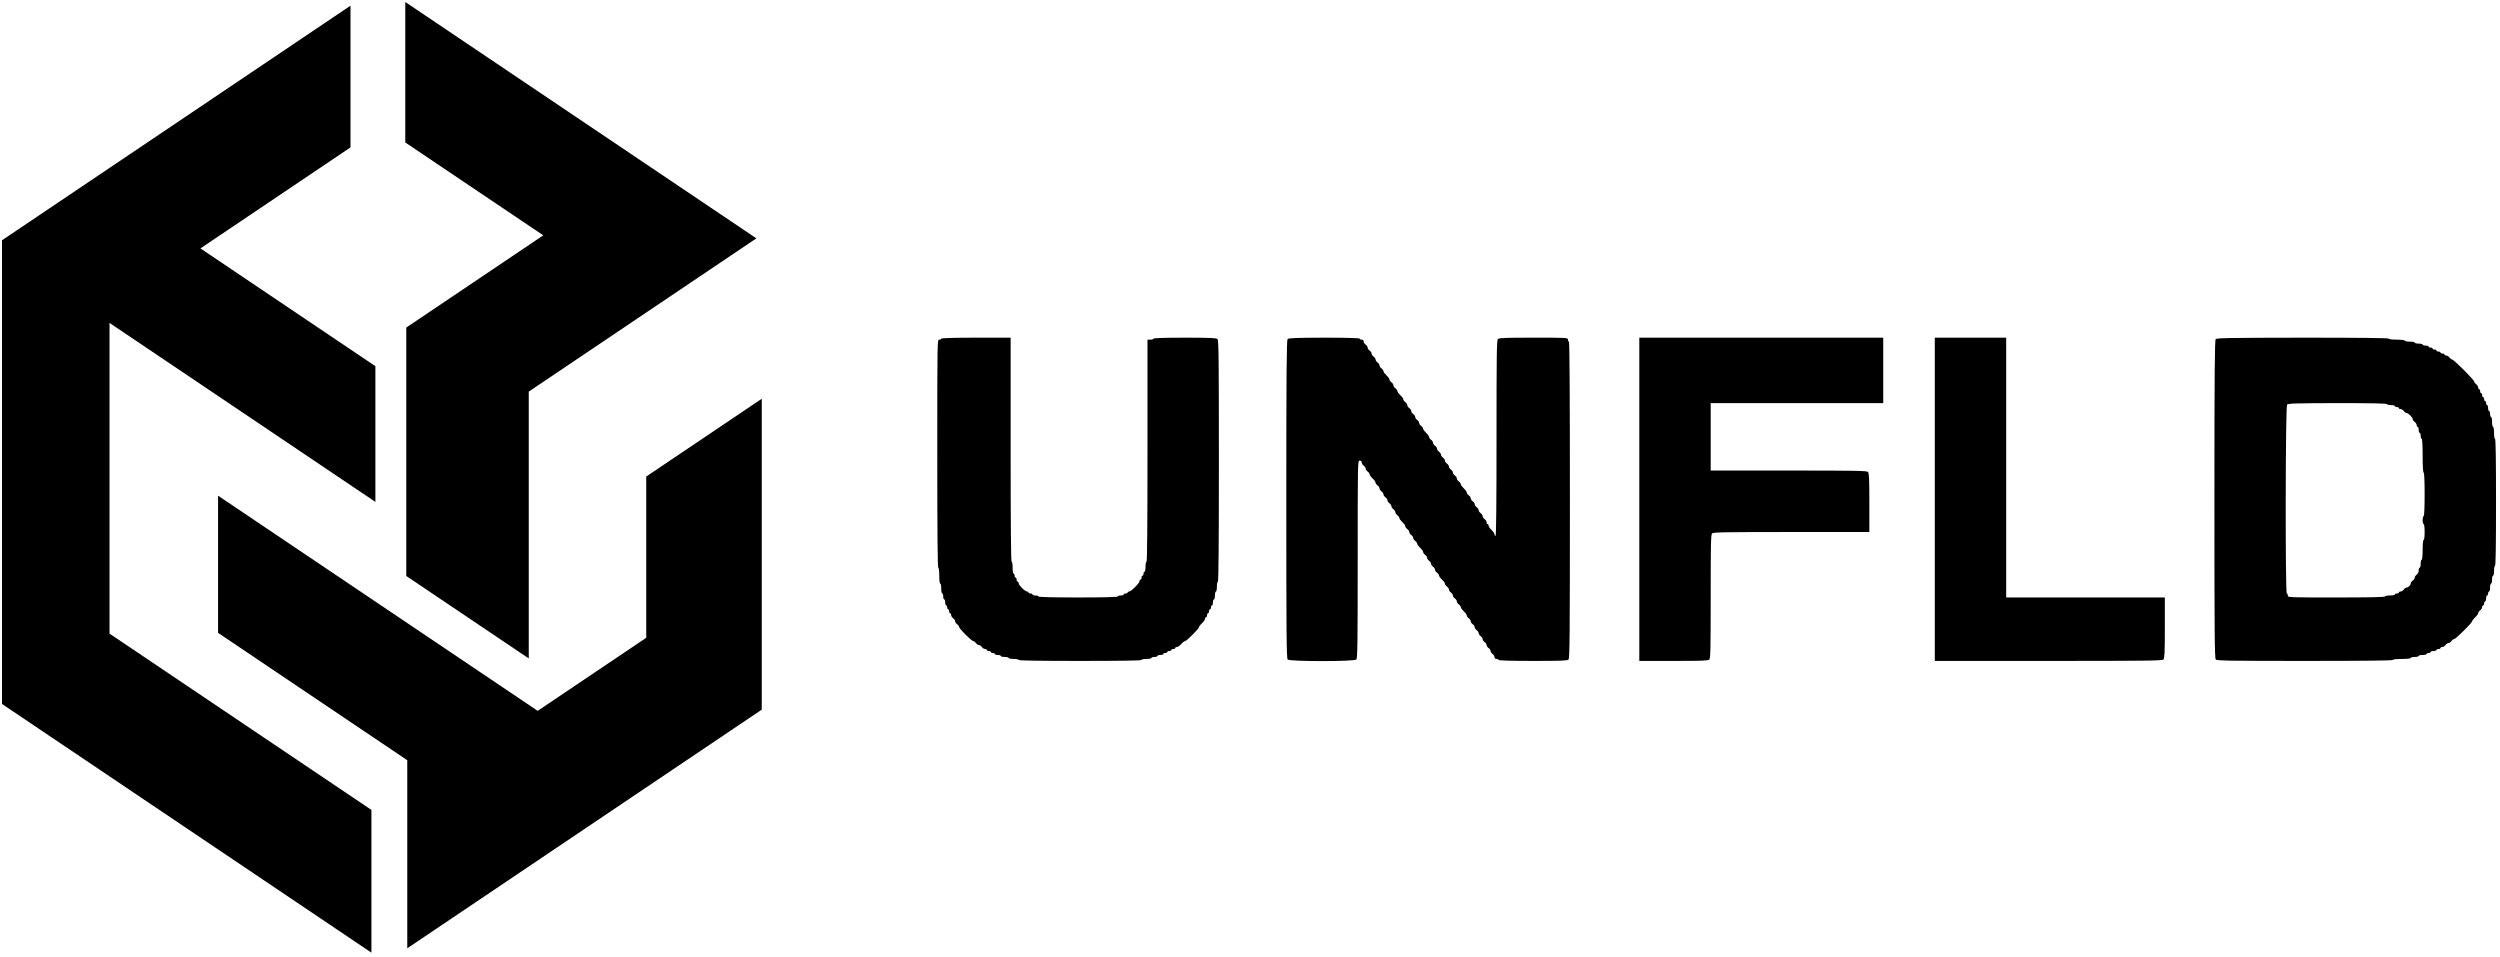
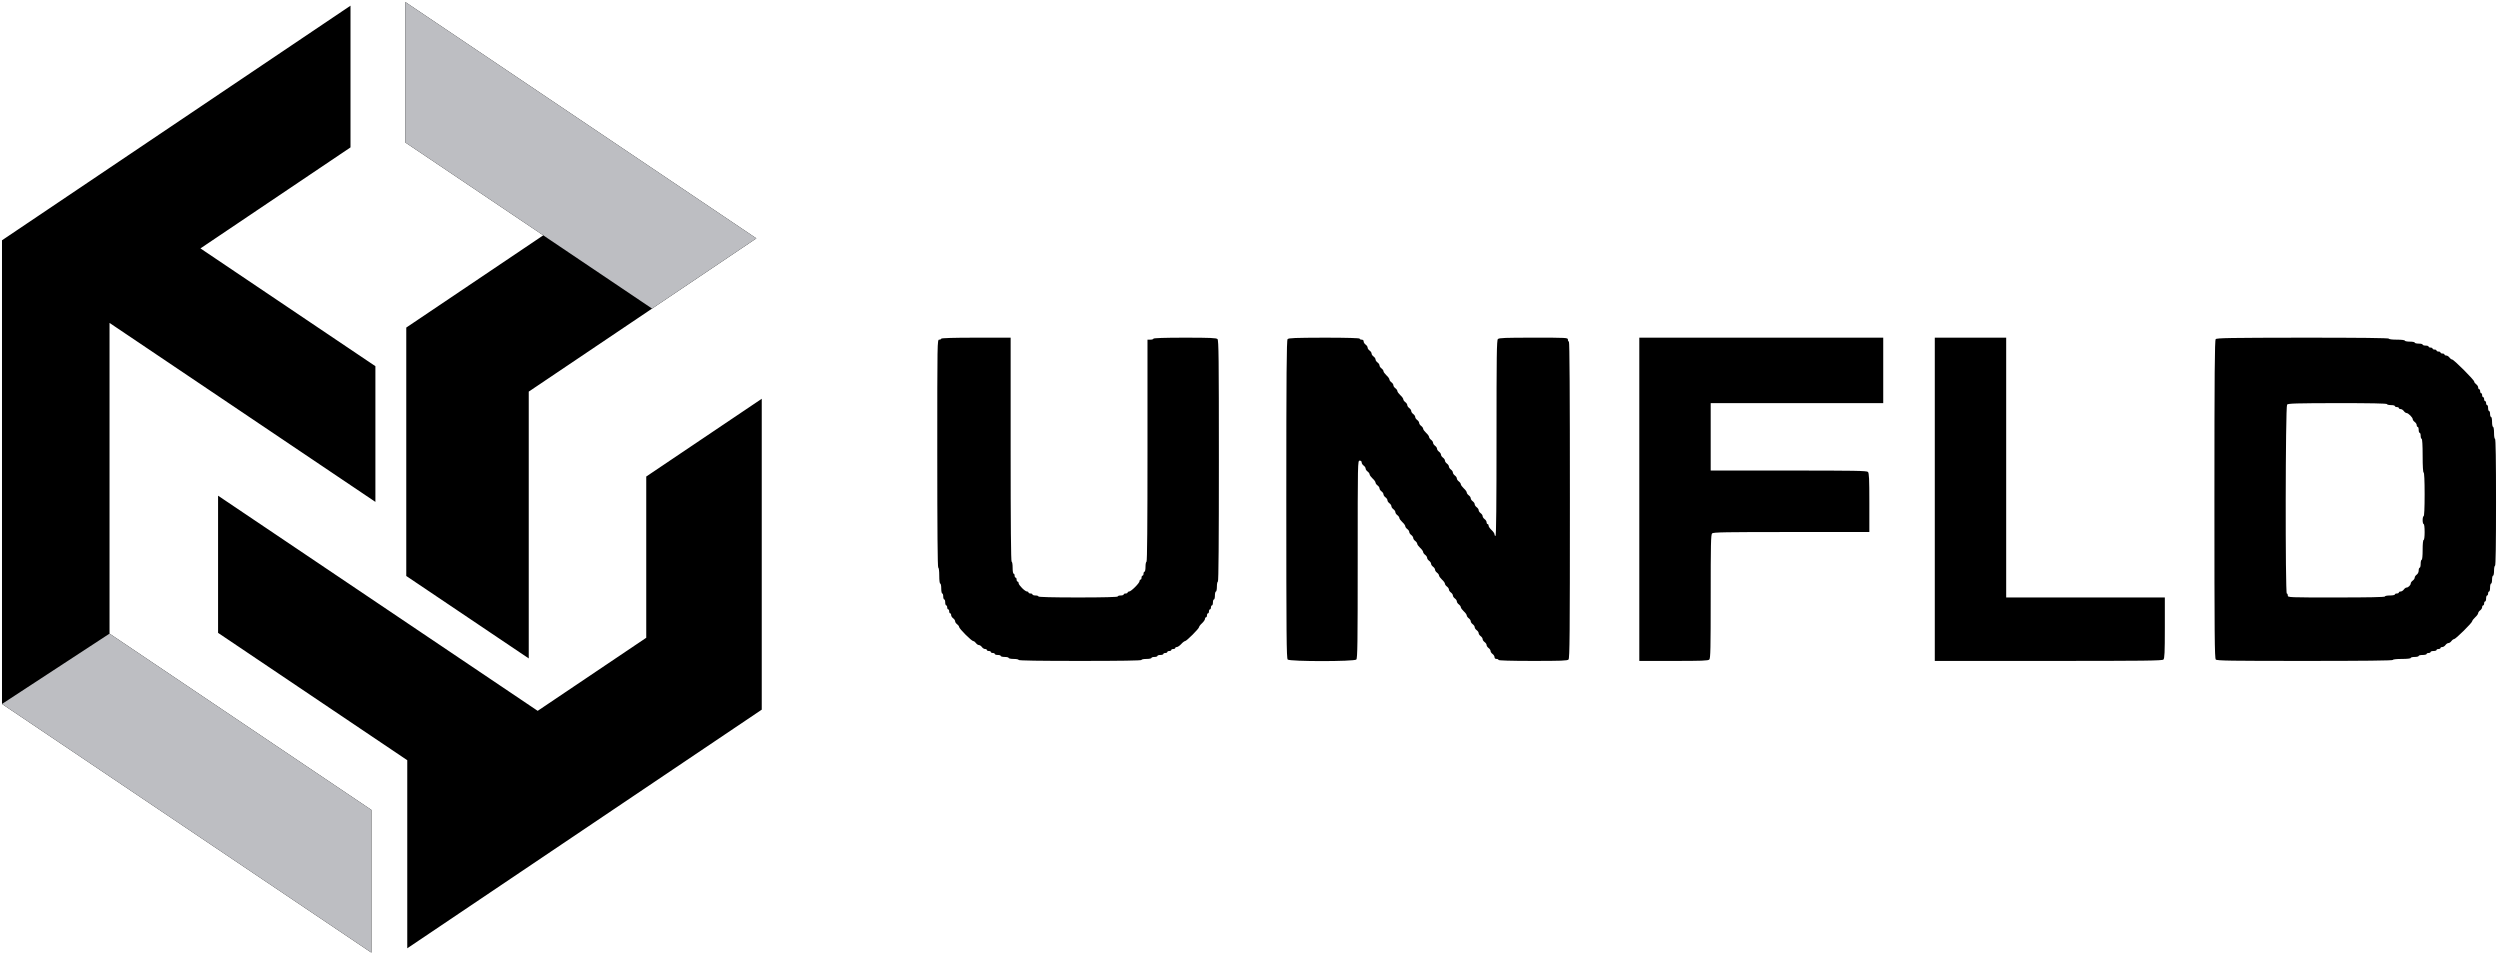
<svg xmlns="http://www.w3.org/2000/svg" viewBox="0 0 1255.33 480.36" fill="currentColor" role="img" aria-label="UNFLD">
  <g transform="translate(1.00 1.00)">
    <path d="M175.00 73.01L99.65 123.73L187.50 182.88L187.50 251.02L54.00 161.15L54.00 317.16L185.50 405.69L185.50 477.36L0.00 352.48L0.00 119.66L175.00 1.85ZM381.50 355.34L203.50 475.17L203.50 380.73L108.50 316.78L108.50 247.90L268.99 355.94L323.50 319.24L323.50 238.28L381.50 199.23ZM378.80 118.69L264.50 195.64L264.50 329.62L203.00 288.22L203.00 163.48L271.79 117.17L202.50 70.53L202.50 0.00Z" />
+     <path fill="#BDBEC2" d="M202.50 0.00L378.80 118.69L326.42 153.95L202.50 70.53ZM0.00 352.48L185.50 477.36L185.50 405.69L54.00 317.16Z" />
    <g transform="translate(469.6345 168.5561) scale(0.497899) translate(-16 -16)">
      <g transform="translate(0 360) scale(0.1 -0.1)">
        <path d="M200 3430 c0 -5 -9 -10 -20 -10 -20 0 -20 -7 -20 -1150 0 -760 3 -1150 10 -1150 6 0 10 -33 10 -80 0 -47 4 -80 10 -80 6 0 10 -22 10 -50 0 -27 5 -50 10 -50 6 0 10 -13 10 -30 0 -16 5 -30 10 -30 6 0 10 -13 10 -30 0 -16 5 -30 10 -30 6 0 10 -9 10 -20 0 -11 5 -20 10 -20 6 0 10 -9 10 -20 0 -11 5 -20 10 -20 6 0 10 -8 10 -18 0 -10 9 -24 20 -32 11 -8 20 -21 20 -30 0 -9 9 -22 20 -30 11 -8 20 -20 20 -27 0 -17 126 -143 143 -143 7 0 19 -9 27 -20 8 -11 21 -20 30 -20 9 0 22 -9 30 -20 8 -11 22 -20 32 -20 10 0 18 -4 18 -10 0 -5 9 -10 20 -10 11 0 20 -4 20 -10 0 -5 9 -10 20 -10 11 0 20 -4 20 -10 0 -5 14 -10 30 -10 17 0 30 -4 30 -10 0 -5 18 -10 40 -10 22 0 40 -4 40 -10 0 -5 23 -10 50 -10 28 0 50 -4 50 -10 0 -7 213 -10 620 -10 407 0 620 3 620 10 0 6 23 10 50 10 28 0 50 5 50 10 0 6 14 10 30 10 17 0 30 5 30 10 0 6 14 10 30 10 17 0 30 5 30 10 0 6 9 10 20 10 11 0 20 5 20 10 0 6 9 10 20 10 11 0 20 5 20 10 0 6 9 10 20 10 11 0 20 5 20 10 0 6 7 10 16 10 9 0 29 14 44 30 15 17 33 30 39 30 15 0 141 126 141 141 0 6 13 24 30 39 16 15 30 35 30 44 0 9 5 16 10 16 6 0 10 9 10 20 0 11 5 20 10 20 6 0 10 9 10 20 0 11 5 20 10 20 6 0 10 9 10 20 0 11 5 20 10 20 6 0 10 14 10 30 0 17 5 30 10 30 6 0 10 18 10 40 0 22 5 40 10 40 6 0 10 23 10 50 0 28 5 50 10 50 7 0 10 412 10 1216 0 1040 -2 1217 -14 1230 -12 11 -70 14 -330 14 -204 0 -316 -4 -316 -10 0 -5 -13 -10 -30 -10 l-30 0 0 -1120 c0 -740 -3 -1120 -10 -1120 -5 0 -10 -22 -10 -50 0 -27 -4 -50 -10 -50 -5 0 -10 -9 -10 -20 0 -11 -4 -20 -10 -20 -5 0 -10 -9 -10 -20 0 -11 -4 -20 -10 -20 -5 0 -10 -7 -10 -15 0 -20 -85 -105 -105 -105 -8 0 -15 -4 -15 -10 0 -5 -9 -10 -20 -10 -11 0 -20 -4 -20 -10 0 -5 -13 -10 -30 -10 -16 0 -30 -4 -30 -10 0 -6 -140 -10 -400 -10 -260 0 -400 4 -400 10 0 6 -13 10 -30 10 -16 0 -30 5 -30 10 0 6 -9 10 -20 10 -11 0 -20 5 -20 10 0 6 -7 10 -15 10 -20 0 -85 65 -85 85 0 8 -4 15 -10 15 -5 0 -10 9 -10 20 0 11 -4 20 -10 20 -5 0 -10 9 -10 20 0 11 -4 20 -10 20 -6 0 -10 27 -10 60 0 33 -4 60 -10 60 -7 0 -10 383 -10 1130 l0 1130 -350 0 c-227 0 -350 -4 -350 -10z M3693 3425 c-10 -11 -13 -349 -13 -1615 0 -1375 2 -1603 14 -1616 21 -21 671 -21 692 0 12 12 14 161 14 1010 0 989 0 996 20 996 13 0 20 -7 20 -18 0 -10 9 -24 20 -32 11 -8 20 -21 20 -30 0 -9 9 -22 20 -30 11 -8 20 -21 20 -28 0 -8 14 -27 30 -42 17 -15 30 -34 30 -42 0 -7 9 -20 20 -28 11 -8 20 -21 20 -30 0 -9 9 -22 20 -30 11 -8 20 -21 20 -30 0 -9 9 -22 20 -30 11 -8 20 -21 20 -30 0 -9 9 -22 20 -30 11 -8 20 -21 20 -30 0 -9 9 -22 20 -30 11 -8 20 -21 20 -30 0 -9 9 -22 20 -30 11 -8 20 -21 20 -28 0 -8 14 -27 30 -42 17 -15 30 -34 30 -42 0 -7 9 -20 20 -28 11 -8 20 -21 20 -30 0 -9 9 -22 20 -30 11 -8 20 -21 20 -30 0 -9 9 -22 20 -30 11 -8 20 -21 20 -28 0 -8 14 -27 30 -42 17 -15 30 -34 30 -42 0 -7 9 -20 20 -28 11 -8 20 -21 20 -30 0 -9 9 -22 20 -30 11 -8 20 -21 20 -30 0 -9 9 -22 20 -30 11 -8 20 -21 20 -30 0 -9 9 -22 20 -30 11 -8 20 -21 20 -28 0 -8 14 -27 30 -42 17 -15 30 -34 30 -42 0 -7 9 -20 20 -28 11 -8 20 -21 20 -30 0 -9 9 -22 20 -30 11 -8 20 -21 20 -30 0 -9 9 -22 20 -30 11 -8 20 -21 20 -30 0 -9 9 -22 20 -30 11 -8 20 -21 20 -28 0 -8 14 -27 30 -42 17 -15 30 -34 30 -42 0 -7 9 -20 20 -28 11 -8 20 -21 20 -30 0 -9 9 -22 20 -30 11 -8 20 -21 20 -30 0 -9 9 -22 20 -30 11 -8 20 -21 20 -30 0 -9 9 -22 20 -30 11 -8 20 -21 20 -30 0 -9 9 -22 20 -30 11 -8 20 -21 20 -30 0 -9 9 -22 20 -30 11 -8 20 -21 20 -30 0 -9 9 -22 20 -30 11 -8 20 -22 20 -32 0 -11 7 -18 20 -18 11 0 20 -4 20 -10 0 -6 122 -10 346 -10 286 0 348 2 360 14 12 13 14 241 14 1610 0 1057 -3 1596 -10 1596 -5 0 -10 9 -10 20 0 20 -7 20 -346 20 -286 0 -348 -2 -360 -14 -12 -12 -14 -159 -14 -1000 0 -651 -3 -986 -10 -986 -5 0 -10 7 -10 16 0 9 -13 29 -30 44 -16 15 -30 35 -30 44 0 9 -4 16 -10 16 -5 0 -10 8 -10 18 0 10 -9 24 -20 32 -11 8 -20 21 -20 30 0 9 -9 22 -20 30 -11 8 -20 21 -20 30 0 9 -9 22 -20 30 -11 8 -20 21 -20 30 0 9 -9 22 -20 30 -11 8 -20 21 -20 30 0 9 -9 22 -20 30 -11 8 -20 21 -20 28 0 8 -13 27 -30 42 -16 15 -30 34 -30 42 0 7 -9 20 -20 28 -11 8 -20 21 -20 30 0 9 -9 22 -20 30 -11 8 -20 21 -20 30 0 9 -9 22 -20 30 -11 8 -20 21 -20 30 0 9 -9 22 -20 30 -11 8 -20 21 -20 30 0 9 -9 22 -20 30 -11 8 -20 21 -20 30 0 9 -9 22 -20 30 -11 8 -20 21 -20 30 0 9 -9 22 -20 30 -11 8 -20 21 -20 30 0 9 -9 22 -20 30 -11 8 -20 21 -20 28 0 8 -13 27 -30 42 -16 15 -30 34 -30 42 0 7 -9 20 -20 28 -11 8 -20 21 -20 30 0 9 -9 22 -20 30 -11 8 -20 21 -20 30 0 9 -9 22 -20 30 -11 8 -20 21 -20 30 0 9 -9 22 -20 30 -11 8 -20 21 -20 30 0 9 -9 22 -20 30 -11 8 -20 21 -20 28 0 8 -13 27 -30 42 -16 15 -30 34 -30 42 0 7 -9 20 -20 28 -11 8 -20 21 -20 30 0 9 -9 22 -20 30 -11 8 -20 21 -20 28 0 8 -13 27 -30 42 -16 15 -30 34 -30 42 0 7 -9 20 -20 28 -11 8 -20 21 -20 30 0 9 -9 22 -20 30 -11 8 -20 21 -20 30 0 9 -9 22 -20 30 -11 8 -20 21 -20 30 0 9 -9 22 -20 30 -11 8 -20 21 -20 30 0 9 -9 22 -20 30 -11 8 -20 22 -20 32 0 11 -7 18 -20 18 -11 0 -20 5 -20 10 0 6 -126 10 -357 10 -296 -1 -360 -3 -370 -15z M7240 1810 l0 -1630 346 0 c286 0 348 2 360 14 12 12 14 111 14 636 0 525 2 624 14 636 12 12 133 14 800 14 l786 0 0 296 c0 243 -3 298 -14 310 -12 12 -133 14 -800 14 l-786 0 0 340 0 340 870 0 870 0 0 330 0 330 -1230 0 -1230 0 0 -1630z M10220 1810 l0 -1630 1146 0 c979 0 1147 2 1160 14 11 12 14 69 14 320 l0 306 -800 0 -800 0 0 1310 0 1310 -360 0 -360 0 0 -1630z M13053 3425 c-10 -11 -13 -349 -13 -1615 0 -1375 2 -1603 14 -1616 12 -12 146 -14 900 -14 584 0 886 3 886 10 0 6 37 10 90 10 53 0 90 4 90 10 0 6 18 10 40 10 22 0 40 5 40 10 0 6 18 10 40 10 22 0 40 5 40 10 0 6 9 10 20 10 11 0 20 5 20 10 0 6 14 10 30 10 17 0 30 5 30 10 0 6 9 10 20 10 11 0 20 5 20 10 0 6 8 10 18 10 10 0 24 9 32 20 8 11 21 20 30 20 9 0 22 9 30 20 8 11 20 20 27 20 16 0 183 165 183 181 0 6 14 24 30 39 17 15 30 34 30 42 0 7 9 20 20 28 11 8 20 22 20 32 0 10 5 18 10 18 6 0 10 9 10 20 0 11 5 20 10 20 6 0 10 14 10 30 0 17 5 30 10 30 6 0 10 9 10 20 0 11 5 20 10 20 6 0 10 18 10 40 0 22 5 40 10 40 6 0 10 18 10 40 0 22 5 40 10 40 6 0 10 23 10 50 0 28 5 50 10 50 7 0 10 220 10 640 0 420 -3 640 -10 640 -6 0 -10 27 -10 60 0 33 -4 60 -10 60 -5 0 -10 23 -10 50 0 28 -4 50 -10 50 -5 0 -10 14 -10 30 0 17 -4 30 -10 30 -5 0 -10 14 -10 30 0 17 -4 30 -10 30 -5 0 -10 9 -10 20 0 11 -4 20 -10 20 -5 0 -10 9 -10 20 0 11 -4 20 -10 20 -5 0 -10 9 -10 20 0 11 -4 20 -10 20 -5 0 -10 9 -10 20 0 11 -4 20 -10 20 -5 0 -10 8 -10 18 0 10 -9 24 -20 32 -11 8 -20 20 -20 27 0 17 -206 223 -223 223 -7 0 -19 9 -27 20 -8 11 -22 20 -32 20 -10 0 -18 5 -18 10 0 6 -9 10 -20 10 -11 0 -20 5 -20 10 0 6 -9 10 -20 10 -11 0 -20 5 -20 10 0 6 -9 10 -20 10 -11 0 -20 5 -20 10 0 6 -9 10 -20 10 -11 0 -20 5 -20 10 0 6 -13 10 -30 10 -16 0 -30 5 -30 10 0 6 -18 10 -40 10 -22 0 -40 5 -40 10 0 6 -22 10 -50 10 -27 0 -50 5 -50 10 0 6 -33 10 -80 10 -47 0 -80 4 -80 10 0 7 -296 10 -867 10 -737 -1 -870 -3 -880 -15z m1727 -655 c0 -5 18 -10 40 -10 22 0 40 -4 40 -10 0 -5 9 -10 20 -10 11 0 20 -4 20 -10 0 -5 8 -10 18 -10 10 0 24 -9 32 -20 8 -11 20 -20 28 -20 17 0 62 -45 62 -62 0 -8 9 -20 20 -28 11 -8 20 -22 20 -32 0 -10 5 -18 10 -18 6 0 10 -13 10 -30 0 -16 5 -30 10 -30 6 0 10 -13 10 -30 0 -16 5 -30 10 -30 6 0 10 -63 10 -170 0 -107 4 -170 10 -170 6 0 10 -80 10 -220 0 -140 -4 -220 -10 -220 -5 0 -10 -18 -10 -40 0 -22 5 -40 10 -40 6 0 10 -33 10 -80 0 -47 -4 -80 -10 -80 -6 0 -10 -40 -10 -100 0 -60 -4 -100 -10 -100 -5 0 -10 -18 -10 -40 0 -22 -4 -40 -10 -40 -5 0 -10 -13 -10 -28 0 -16 -8 -34 -20 -42 -11 -8 -20 -21 -20 -30 0 -9 -9 -22 -20 -30 -11 -8 -20 -20 -20 -28 0 -17 -25 -42 -42 -42 -8 0 -20 -9 -28 -20 -8 -11 -22 -20 -32 -20 -10 0 -18 -4 -18 -10 0 -5 -9 -10 -20 -10 -11 0 -20 -4 -20 -10 0 -5 -22 -10 -50 -10 -27 0 -50 -4 -50 -10 0 -7 -170 -10 -490 -10 -483 0 -490 0 -490 20 0 11 -4 20 -10 20 -16 0 -14 1887 3 1905 10 12 93 14 510 15 325 0 497 -3 497 -10z" />
      </g>
    </g>
  </g>
</svg>
